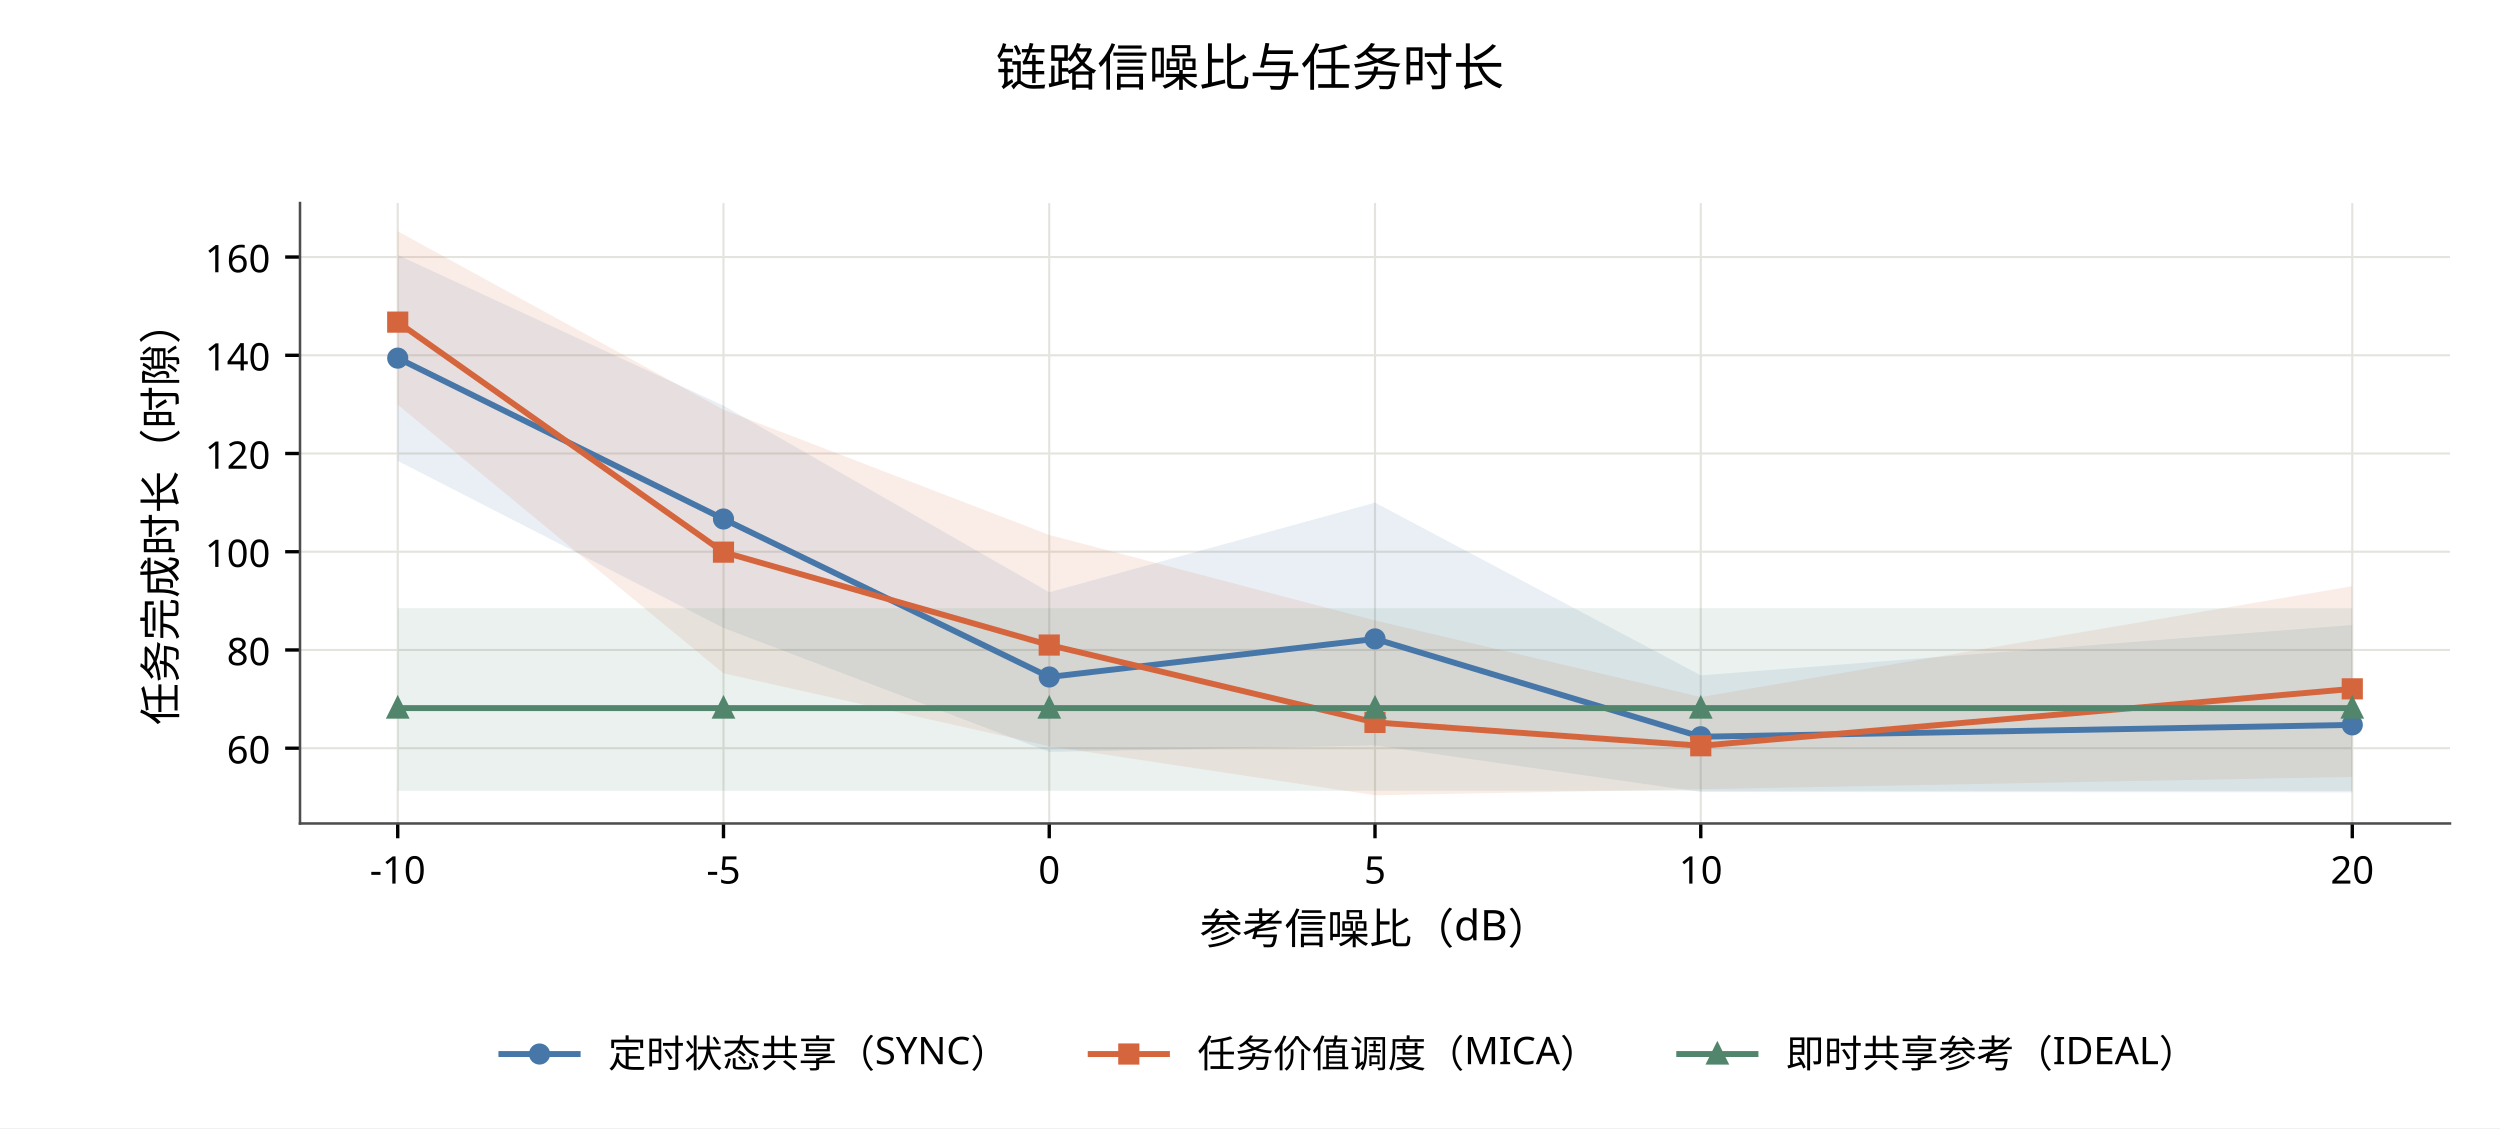
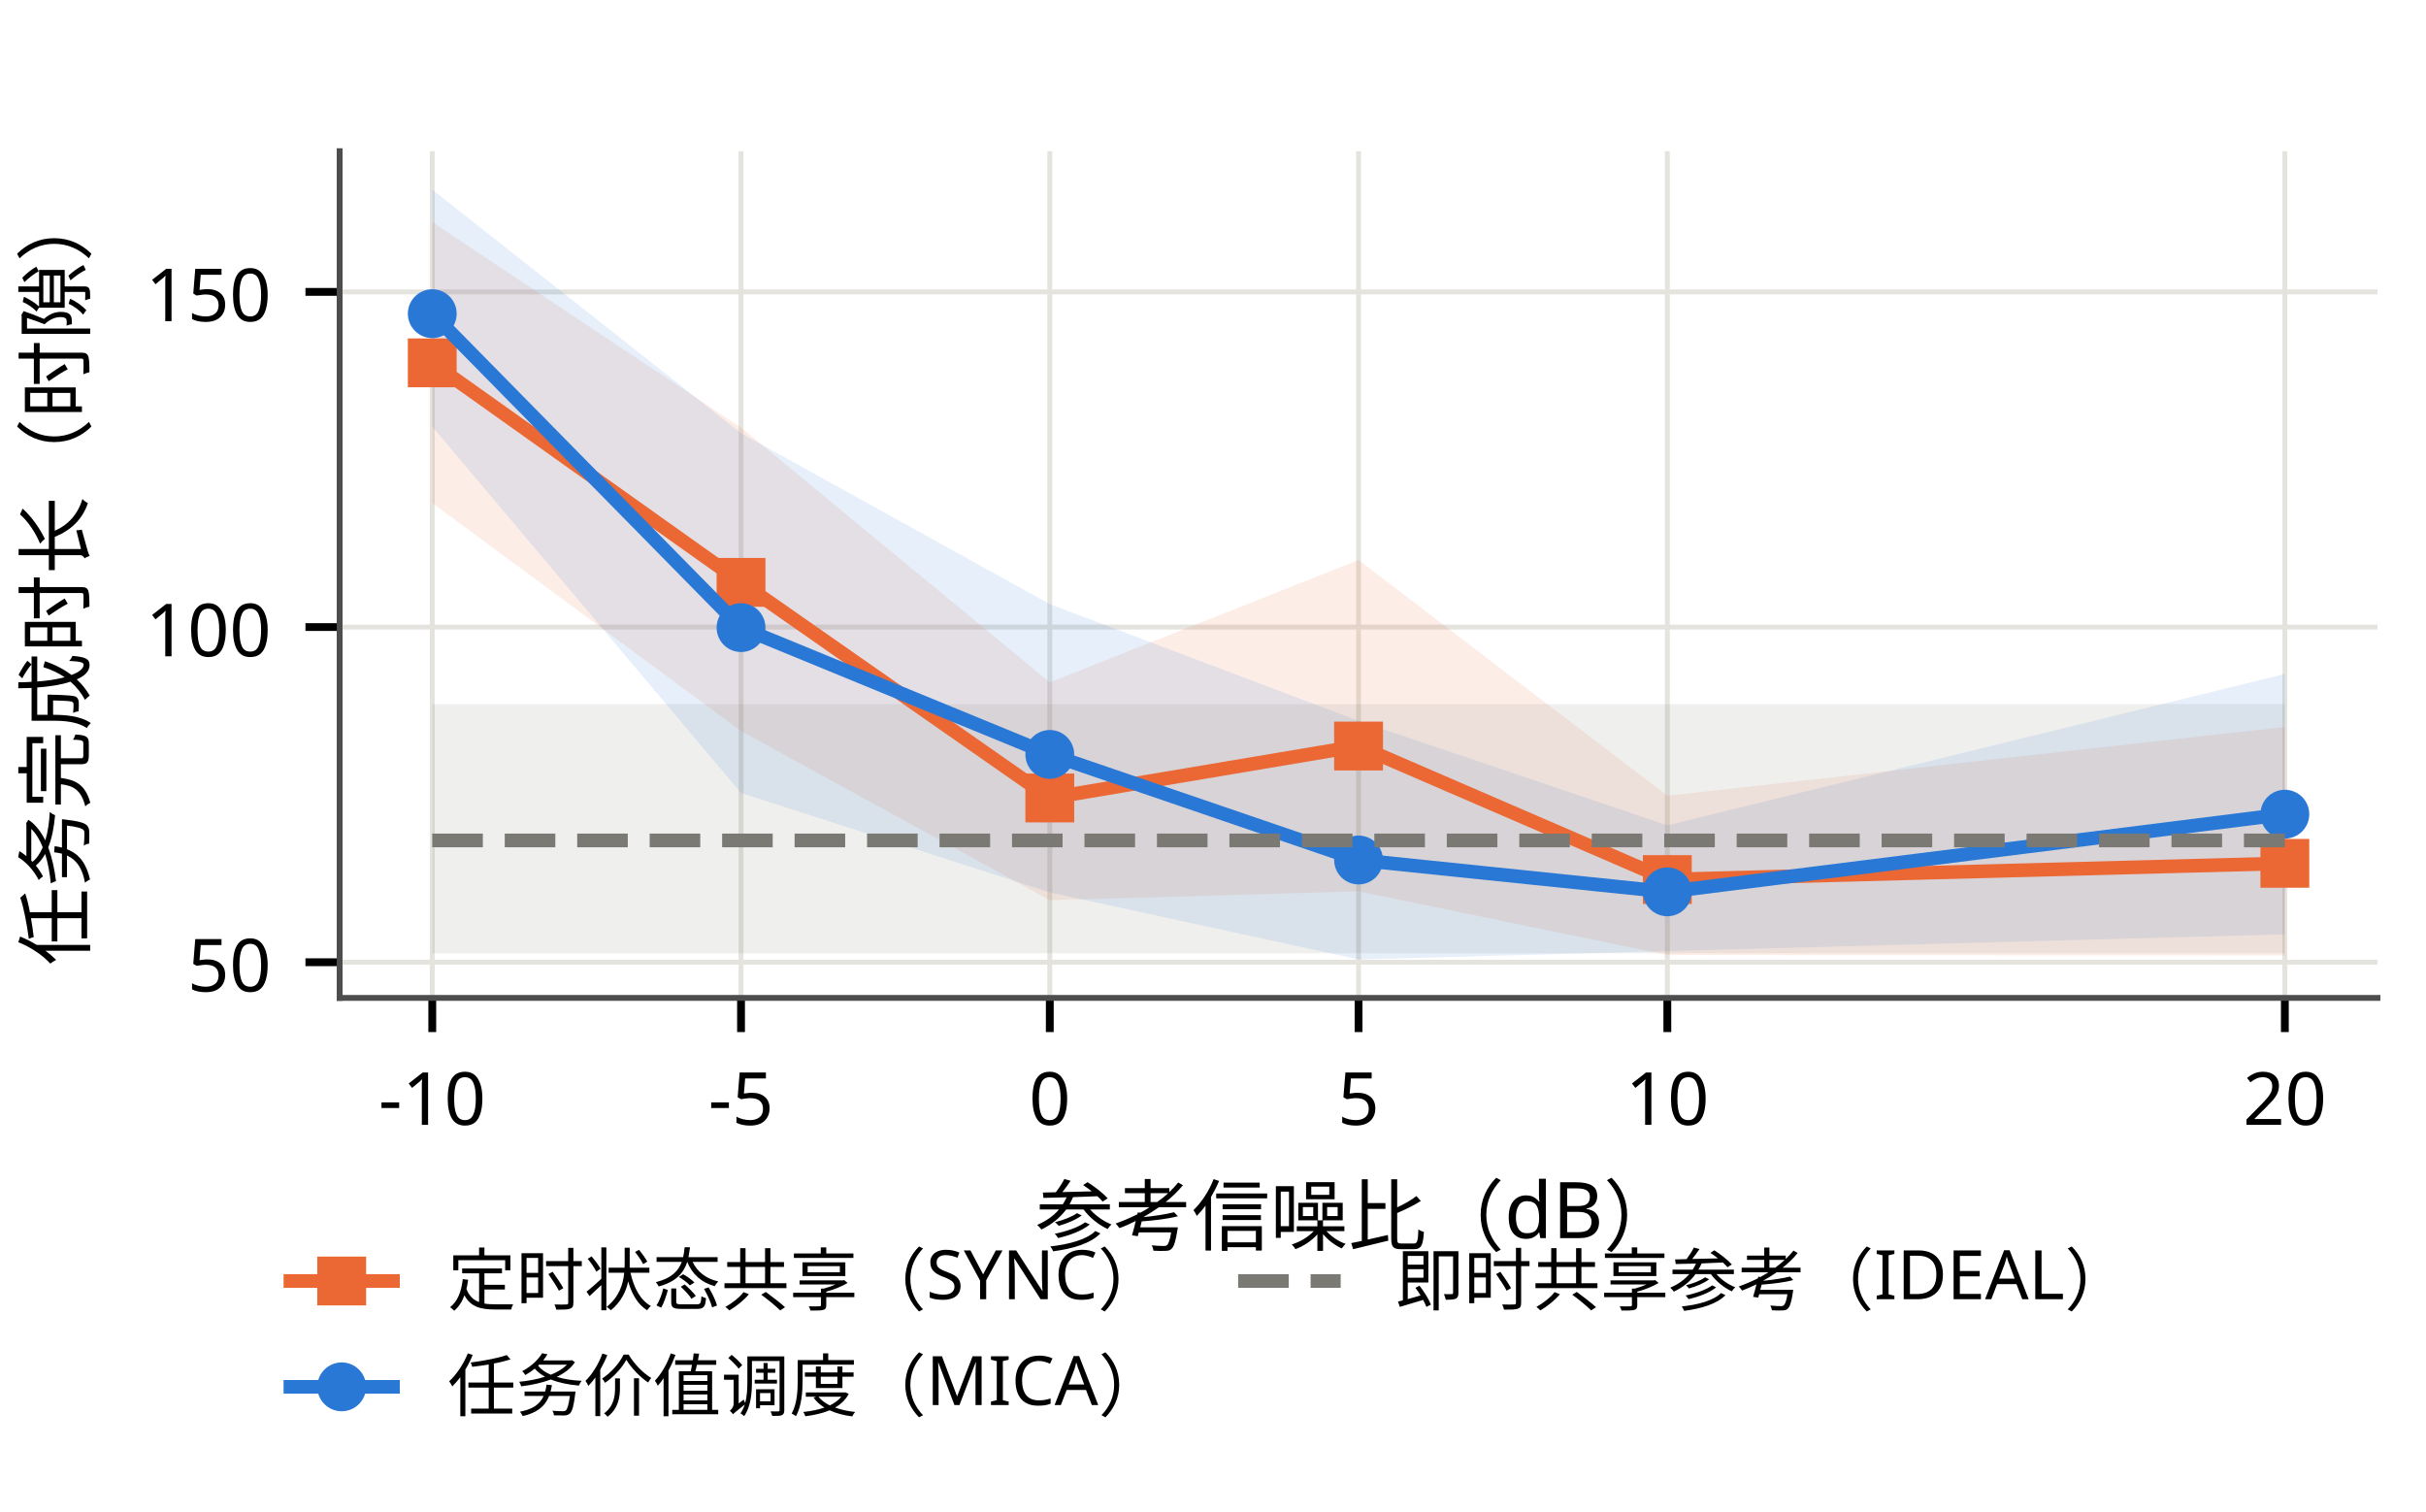
- <svg xmlns="http://www.w3.org/2000/svg" xmlns:xlink="http://www.w3.org/1999/xlink" width="590.4pt" height="266.4pt" viewBox="0 0 590.4 266.4" version="1.1">
+ <svg xmlns="http://www.w3.org/2000/svg" xmlns:xlink="http://www.w3.org/1999/xlink" width="248.4pt" height="154.8pt" viewBox="0 0 248.4 154.8" version="1.1">
  <defs>
    <style type="text/css">*{stroke-linejoin: round; stroke-linecap: butt}</style>
  </defs>
  <g id="figure_1">
    <g id="patch_1">
-       <path d="M 0 266.4  L 590.4 266.4  L 590.4 0  L 0 0  z " style="fill: #ffffff" />
+       <path d="M 0 154.8  L 248.4 154.8  L 248.4 0  L 0 0  z " style="fill: #ffffff" />
    </g>
    <g id="axes_1">
      <g id="patch_2">
-         <path d="M 70.848 194.472  L 578.592 194.472  L 578.592 47.952  L 70.848 47.952  z " style="fill: #ffffff" />
+         <path d="M 34.776 102.168  L 243.432 102.168  L 243.432 15.48  L 34.776 15.48  z " style="fill: #ffffff" />
      </g>
      <g id="matplotlib.axis_1">
        <g id="xtick_1">
          <g id="line2d_1">
-             <path d="M 93.927 194.472  L 93.927 47.952  " clip-path="url(#p1f2cfde3a9)" style="fill: none; stroke: #e4e3de; stroke-width: 0.5; stroke-linecap: square" />
+             <path d="M 44.26 102.168  L 44.26 15.48  " clip-path="url(#pc9a905a83f)" style="fill: none; stroke: #e4e3de; stroke-width: 0.5; stroke-linecap: square" />
          </g>
          <g id="line2d_2">
            <defs>
-               <path id="m1c1beec221" d="M 0 0  L 0 3.5  " style="stroke: #000000; stroke-width: 0.8" />
+               <path id="mf60ae3c224" d="M 0 0  L 0 3.5  " style="stroke: #000000; stroke-width: 0.8" />
            </defs>
            <g>
-               <use xlink:href="#m1c1beec221" x="93.927" y="194.472" style="stroke: #000000; stroke-width: 0.8" />
+               <use xlink:href="#mf60ae3c224" x="44.26" y="102.168" style="stroke: #000000; stroke-width: 0.8" />
            </g>
          </g>
          <g id="text_1">
-             <text style="font-size: 9px; font-family: 'Microsoft YaHei', sans-serif; text-anchor: middle" x="93.927" y="208.666" transform="rotate(-0 93.92727 208.6664)">-10</text>
+             <text style="font-size: 7.5px; font-family: 'Microsoft YaHei', sans-serif; text-anchor: middle" x="44.26" y="115.163" transform="rotate(-0 44.26036 115.1633)">-10</text>
          </g>
        </g>
        <g id="xtick_2">
          <g id="line2d_3">
-             <path d="M 170.858 194.472  L 170.858 47.952  " clip-path="url(#p1f2cfde3a9)" style="fill: none; stroke: #e4e3de; stroke-width: 0.5; stroke-linecap: square" />
+             <path d="M 75.875 102.168  L 75.875 15.48  " clip-path="url(#pc9a905a83f)" style="fill: none; stroke: #e4e3de; stroke-width: 0.5; stroke-linecap: square" />
          </g>
          <g id="line2d_4">
            <g>
-               <use xlink:href="#m1c1beec221" x="170.858" y="194.472" style="stroke: #000000; stroke-width: 0.8" />
+               <use xlink:href="#mf60ae3c224" x="75.875" y="102.168" style="stroke: #000000; stroke-width: 0.8" />
            </g>
          </g>
          <g id="text_2">
-             <text style="font-size: 9px; font-family: 'Microsoft YaHei', sans-serif; text-anchor: middle" x="170.858" y="208.666" transform="rotate(-0 170.8582 208.6664)">-5</text>
+             <text style="font-size: 7.5px; font-family: 'Microsoft YaHei', sans-serif; text-anchor: middle" x="75.875" y="115.163" transform="rotate(-0 75.87491 115.1633)">-5</text>
          </g>
        </g>
        <g id="xtick_3">
          <g id="line2d_5">
-             <path d="M 247.789 194.472  L 247.789 47.952  " clip-path="url(#p1f2cfde3a9)" style="fill: none; stroke: #e4e3de; stroke-width: 0.5; stroke-linecap: square" />
+             <path d="M 107.489 102.168  L 107.489 15.48  " clip-path="url(#pc9a905a83f)" style="fill: none; stroke: #e4e3de; stroke-width: 0.5; stroke-linecap: square" />
          </g>
          <g id="line2d_6">
            <g>
-               <use xlink:href="#m1c1beec221" x="247.789" y="194.472" style="stroke: #000000; stroke-width: 0.8" />
+               <use xlink:href="#mf60ae3c224" x="107.489" y="102.168" style="stroke: #000000; stroke-width: 0.8" />
            </g>
          </g>
          <g id="text_3">
-             <text style="font-size: 9px; font-family: 'Microsoft YaHei', sans-serif; text-anchor: middle" x="247.789" y="208.666" transform="rotate(-0 247.7891 208.6664)">0</text>
+             <text style="font-size: 7.5px; font-family: 'Microsoft YaHei', sans-serif; text-anchor: middle" x="107.489" y="115.163" transform="rotate(-0 107.4895 115.1633)">0</text>
          </g>
        </g>
        <g id="xtick_4">
          <g id="line2d_7">
-             <path d="M 324.72 194.472  L 324.72 47.952  " clip-path="url(#p1f2cfde3a9)" style="fill: none; stroke: #e4e3de; stroke-width: 0.5; stroke-linecap: square" />
+             <path d="M 139.104 102.168  L 139.104 15.48  " clip-path="url(#pc9a905a83f)" style="fill: none; stroke: #e4e3de; stroke-width: 0.5; stroke-linecap: square" />
          </g>
          <g id="line2d_8">
            <g>
-               <use xlink:href="#m1c1beec221" x="324.72" y="194.472" style="stroke: #000000; stroke-width: 0.8" />
+               <use xlink:href="#mf60ae3c224" x="139.104" y="102.168" style="stroke: #000000; stroke-width: 0.8" />
            </g>
          </g>
          <g id="text_4">
-             <text style="font-size: 9px; font-family: 'Microsoft YaHei', sans-serif; text-anchor: middle" x="324.72" y="208.666" transform="rotate(-0 324.72 208.6664)">5</text>
+             <text style="font-size: 7.5px; font-family: 'Microsoft YaHei', sans-serif; text-anchor: middle" x="139.104" y="115.163" transform="rotate(-0 139.104 115.1633)">5</text>
          </g>
        </g>
        <g id="xtick_5">
          <g id="line2d_9">
-             <path d="M 401.651 194.472  L 401.651 47.952  " clip-path="url(#p1f2cfde3a9)" style="fill: none; stroke: #e4e3de; stroke-width: 0.5; stroke-linecap: square" />
+             <path d="M 170.719 102.168  L 170.719 15.48  " clip-path="url(#pc9a905a83f)" style="fill: none; stroke: #e4e3de; stroke-width: 0.5; stroke-linecap: square" />
          </g>
          <g id="line2d_10">
            <g>
-               <use xlink:href="#m1c1beec221" x="401.651" y="194.472" style="stroke: #000000; stroke-width: 0.8" />
+               <use xlink:href="#mf60ae3c224" x="170.719" y="102.168" style="stroke: #000000; stroke-width: 0.8" />
            </g>
          </g>
          <g id="text_5">
-             <text style="font-size: 9px; font-family: 'Microsoft YaHei', sans-serif; text-anchor: middle" x="401.651" y="208.666" transform="rotate(-0 401.6509 208.6664)">10</text>
+             <text style="font-size: 7.5px; font-family: 'Microsoft YaHei', sans-serif; text-anchor: middle" x="170.719" y="115.163" transform="rotate(-0 170.7185 115.1633)">10</text>
          </g>
        </g>
        <g id="xtick_6">
          <g id="line2d_11">
-             <path d="M 555.513 194.472  L 555.513 47.952  " clip-path="url(#p1f2cfde3a9)" style="fill: none; stroke: #e4e3de; stroke-width: 0.5; stroke-linecap: square" />
+             <path d="M 233.948 102.168  L 233.948 15.48  " clip-path="url(#pc9a905a83f)" style="fill: none; stroke: #e4e3de; stroke-width: 0.5; stroke-linecap: square" />
          </g>
          <g id="line2d_12">
            <g>
-               <use xlink:href="#m1c1beec221" x="555.513" y="194.472" style="stroke: #000000; stroke-width: 0.8" />
+               <use xlink:href="#mf60ae3c224" x="233.948" y="102.168" style="stroke: #000000; stroke-width: 0.8" />
            </g>
          </g>
          <g id="text_6">
-             <text style="font-size: 9px; font-family: 'Microsoft YaHei', sans-serif; text-anchor: middle" x="555.513" y="208.666" transform="rotate(-0 555.5127 208.6664)">20</text>
+             <text style="font-size: 7.5px; font-family: 'Microsoft YaHei', sans-serif; text-anchor: middle" x="233.948" y="115.163" transform="rotate(-0 233.9476 115.1633)">20</text>
          </g>
        </g>
        <g id="text_7">
-           <text style="font-size: 10px; font-family: 'Microsoft YaHei', sans-serif; text-anchor: middle" x="324.72" y="222.897" transform="rotate(-0 324.72 222.8975)">参考信噪比（dB）</text>
+           <text style="font-size: 8px; font-family: 'Microsoft YaHei', sans-serif; text-anchor: middle" x="139.104" y="127.423" transform="rotate(-0 139.104 127.4228)">参考信噪比（dB）</text>
        </g>
      </g>
      <g id="matplotlib.axis_2">
        <g id="ytick_1">
          <g id="line2d_13">
-             <path d="M 70.848 176.696  L 578.592 176.696  " clip-path="url(#p1f2cfde3a9)" style="fill: none; stroke: #e4e3de; stroke-width: 0.5; stroke-linecap: square" />
+             <path d="M 34.776 98.514  L 243.432 98.514  " clip-path="url(#pc9a905a83f)" style="fill: none; stroke: #e4e3de; stroke-width: 0.5; stroke-linecap: square" />
          </g>
          <g id="line2d_14">
            <defs>
-               <path id="m96ed925b6b" d="M 0 0  L -3.5 0  " style="stroke: #000000; stroke-width: 0.8" />
+               <path id="m3d21337112" d="M 0 0  L -3.5 0  " style="stroke: #000000; stroke-width: 0.8" />
            </defs>
            <g>
-               <use xlink:href="#m96ed925b6b" x="70.848" y="176.696" style="stroke: #000000; stroke-width: 0.8" />
+               <use xlink:href="#m3d21337112" x="34.776" y="98.514" style="stroke: #000000; stroke-width: 0.8" />
            </g>
          </g>
          <g id="text_8">
-             <text style="font-size: 9px; font-family: 'Microsoft YaHei', sans-serif; text-anchor: end" x="63.848" y="180.293" transform="rotate(-0 63.848 180.2931)">60</text>
+             <text style="font-size: 7.5px; font-family: 'Microsoft YaHei', sans-serif; text-anchor: end" x="27.776" y="101.511" transform="rotate(-0 27.776 101.5112)">50</text>
          </g>
        </g>
        <g id="ytick_2">
          <g id="line2d_15">
-             <path d="M 70.848 153.497  L 578.592 153.497  " clip-path="url(#p1f2cfde3a9)" style="fill: none; stroke: #e4e3de; stroke-width: 0.5; stroke-linecap: square" />
+             <path d="M 34.776 64.2  L 243.432 64.2  " clip-path="url(#pc9a905a83f)" style="fill: none; stroke: #e4e3de; stroke-width: 0.5; stroke-linecap: square" />
          </g>
          <g id="line2d_16">
            <g>
-               <use xlink:href="#m96ed925b6b" x="70.848" y="153.497" style="stroke: #000000; stroke-width: 0.8" />
+               <use xlink:href="#m3d21337112" x="34.776" y="64.2" style="stroke: #000000; stroke-width: 0.8" />
            </g>
          </g>
          <g id="text_9">
-             <text style="font-size: 9px; font-family: 'Microsoft YaHei', sans-serif; text-anchor: end" x="63.848" y="157.094" transform="rotate(-0 63.848 157.0942)">80</text>
+             <text style="font-size: 7.5px; font-family: 'Microsoft YaHei', sans-serif; text-anchor: end" x="27.776" y="67.197" transform="rotate(-0 27.776 67.19748)">100</text>
          </g>
        </g>
        <g id="ytick_3">
          <g id="line2d_17">
-             <path d="M 70.848 130.298  L 578.592 130.298  " clip-path="url(#p1f2cfde3a9)" style="fill: none; stroke: #e4e3de; stroke-width: 0.5; stroke-linecap: square" />
+             <path d="M 34.776 29.886  L 243.432 29.886  " clip-path="url(#pc9a905a83f)" style="fill: none; stroke: #e4e3de; stroke-width: 0.5; stroke-linecap: square" />
          </g>
          <g id="line2d_18">
            <g>
-               <use xlink:href="#m96ed925b6b" x="70.848" y="130.298" style="stroke: #000000; stroke-width: 0.8" />
+               <use xlink:href="#m3d21337112" x="34.776" y="29.886" style="stroke: #000000; stroke-width: 0.8" />
            </g>
          </g>
          <g id="text_10">
-             <text style="font-size: 9px; font-family: 'Microsoft YaHei', sans-serif; text-anchor: end" x="63.848" y="133.895" transform="rotate(-0 63.848 133.8954)">100</text>
-           </g>
-         </g>
-         <g id="ytick_4">
-           <g id="line2d_19">
-             <path d="M 70.848 107.099  L 578.592 107.099  " clip-path="url(#p1f2cfde3a9)" style="fill: none; stroke: #e4e3de; stroke-width: 0.5; stroke-linecap: square" />
-           </g>
-           <g id="line2d_20">
-             <g>
-               <use xlink:href="#m96ed925b6b" x="70.848" y="107.099" style="stroke: #000000; stroke-width: 0.8" />
-             </g>
-           </g>
-           <g id="text_11">
-             <text style="font-size: 9px; font-family: 'Microsoft YaHei', sans-serif; text-anchor: end" x="63.848" y="110.697" transform="rotate(-0 63.848 110.6966)">120</text>
-           </g>
-         </g>
-         <g id="ytick_5">
-           <g id="line2d_21">
-             <path d="M 70.848 83.901  L 578.592 83.901  " clip-path="url(#p1f2cfde3a9)" style="fill: none; stroke: #e4e3de; stroke-width: 0.5; stroke-linecap: square" />
-           </g>
-           <g id="line2d_22">
-             <g>
-               <use xlink:href="#m96ed925b6b" x="70.848" y="83.901" style="stroke: #000000; stroke-width: 0.8" />
-             </g>
-           </g>
-           <g id="text_12">
-             <text style="font-size: 9px; font-family: 'Microsoft YaHei', sans-serif; text-anchor: end" x="63.848" y="87.498" transform="rotate(-0 63.848 87.49772)">140</text>
-           </g>
-         </g>
-         <g id="ytick_6">
-           <g id="line2d_23">
-             <path d="M 70.848 60.702  L 578.592 60.702  " clip-path="url(#p1f2cfde3a9)" style="fill: none; stroke: #e4e3de; stroke-width: 0.5; stroke-linecap: square" />
-           </g>
-           <g id="line2d_24">
-             <g>
-               <use xlink:href="#m96ed925b6b" x="70.848" y="60.702" style="stroke: #000000; stroke-width: 0.8" />
-             </g>
-           </g>
-           <g id="text_13">
-             <text style="font-size: 9px; font-family: 'Microsoft YaHei', sans-serif; text-anchor: end" x="63.848" y="64.299" transform="rotate(-0 63.848 64.29888)">160</text>
-           </g>
-         </g>
-         <g id="text_14">
-           <text style="font-size: 10px; font-family: 'Microsoft YaHei', sans-serif; text-anchor: middle" x="41.529" y="121.212" transform="rotate(-90 41.52909 121.212)">任务完成时长（时隙）</text>
+             <text style="font-size: 7.5px; font-family: 'Microsoft YaHei', sans-serif; text-anchor: end" x="27.776" y="32.884" transform="rotate(-0 27.776 32.88372)">150</text>
+           </g>
+         </g>
+         <g id="text_11">
+           <text style="font-size: 8px; font-family: 'Microsoft YaHei', sans-serif; text-anchor: middle" x="8.593" y="58.824" transform="rotate(-90 8.593109 58.824)">任务完成时长（时隙）</text>
        </g>
      </g>
      <g id="FillBetweenPolyCollection_1">
        <defs>
-           <path id="m6bc80b7dee" d="M 93.927 -206.182  L 93.927 -157.558  L 170.858 -118.123  L 247.789 -88.834  L 324.72 -90.381  L 401.651 -79.361  L 555.513 -79.265  L 555.513 -118.802  L 555.513 -118.802  L 401.651 -106.91  L 324.72 -147.701  L 247.789 -126.532  L 170.858 -170.61  L 93.927 -206.182  z " />
-         </defs>
-         <g clip-path="url(#p1f2cfde3a9)">
-           <use xlink:href="#m6bc80b7dee" x="0" y="266.4" style="fill: #4776a8; fill-opacity: 0.12" />
+           <path id="mbb6c3dbbe0" d="M 44.26 -132.063  L 44.26 -103.295  L 75.875 -79.963  L 107.489 -62.634  L 139.104 -63.549  L 170.719 -57.03  L 233.948 -56.973  L 233.948 -80.365  L 233.948 -80.365  L 170.719 -73.329  L 139.104 -97.463  L 107.489 -84.938  L 75.875 -111.017  L 44.26 -132.063  z " />
+         </defs>
+         <g clip-path="url(#pc9a905a83f)">
+           <use xlink:href="#mbb6c3dbbe0" x="0" y="154.8" style="fill: #eb6834; fill-opacity: 0.12" />
        </g>
      </g>
      <g id="FillBetweenPolyCollection_2">
        <defs>
-           <path id="madef466895" d="M 93.927 -211.788  L 93.927 -170.803  L 170.858 -107.393  L 247.789 -90.187  L 324.72 -78.588  L 401.651 -80.038  L 555.513 -82.938  L 555.513 -127.982  L 555.513 -127.982  L 401.651 -101.787  L 324.72 -119.863  L 247.789 -140.067  L 170.858 -169.648  L 93.927 -211.788  z " />
-         </defs>
-         <g clip-path="url(#p1f2cfde3a9)">
-           <use xlink:href="#madef466895" x="0" y="266.4" style="fill: #d5653c; fill-opacity: 0.12" />
+           <path id="m3571c4721f" d="M 44.26 -135.38  L 44.26 -111.131  L 75.875 -73.615  L 107.489 -63.435  L 139.104 -56.572  L 170.719 -57.43  L 233.948 -59.146  L 233.948 -85.796  L 233.948 -85.796  L 170.719 -70.298  L 139.104 -80.992  L 107.489 -92.946  L 75.875 -110.448  L 44.26 -135.38  z " />
+         </defs>
+         <g clip-path="url(#pc9a905a83f)">
+           <use xlink:href="#m3571c4721f" x="0" y="154.8" style="fill: #2a78d6; fill-opacity: 0.12" />
        </g>
      </g>
      <g id="FillBetweenPolyCollection_3">
        <defs>
-           <path id="m76d44d2706" d="M 93.927 -122.765  L 93.927 -79.651  L 170.858 -79.651  L 247.789 -79.651  L 324.72 -79.651  L 401.651 -79.651  L 555.513 -79.651  L 555.513 -122.765  L 555.513 -122.765  L 401.651 -122.765  L 324.72 -122.765  L 247.789 -122.765  L 170.858 -122.765  L 93.927 -122.765  z " />
-         </defs>
-         <g clip-path="url(#p1f2cfde3a9)">
-           <use xlink:href="#m76d44d2706" x="0" y="266.4" style="fill: #51866c; fill-opacity: 0.12" />
-         </g>
-       </g>
-       <g id="line2d_25">
-         <path d="M 93.927 84.577  L 170.858 122.565  L 247.789 159.877  L 324.72 150.887  L 401.651 173.989  L 555.513 171.186  " clip-path="url(#p1f2cfde3a9)" style="fill: none; stroke: #4776a8; stroke-width: 1.4; stroke-linecap: square" />
-         <defs>
-           <path id="mec473f0ce3" d="M 0 2  C 0.53 2 1.039 1.789 1.414 1.414  C 1.789 1.039 2 0.53 2 0  C 2 -0.53 1.789 -1.039 1.414 -1.414  C 1.039 -1.789 0.53 -2 0 -2  C -0.53 -2 -1.039 -1.789 -1.414 -1.414  C -1.789 -1.039 -2 -0.53 -2 0  C -2 0.53 -1.789 1.039 -1.414 1.414  C -1.039 1.789 -0.53 2 0 2  z " style="stroke: #4776a8" />
-         </defs>
-         <g clip-path="url(#p1f2cfde3a9)">
-           <use xlink:href="#mec473f0ce3" x="93.927" y="84.577" style="fill: #4776a8; stroke: #4776a8" />
-           <use xlink:href="#mec473f0ce3" x="170.858" y="122.565" style="fill: #4776a8; stroke: #4776a8" />
-           <use xlink:href="#mec473f0ce3" x="247.789" y="159.877" style="fill: #4776a8; stroke: #4776a8" />
-           <use xlink:href="#mec473f0ce3" x="324.72" y="150.887" style="fill: #4776a8; stroke: #4776a8" />
-           <use xlink:href="#mec473f0ce3" x="401.651" y="173.989" style="fill: #4776a8; stroke: #4776a8" />
-           <use xlink:href="#mec473f0ce3" x="555.513" y="171.186" style="fill: #4776a8; stroke: #4776a8" />
-         </g>
-       </g>
-       <g id="line2d_26">
-         <path d="M 93.927 76.071  L 170.858 130.395  L 247.789 152.337  L 324.72 170.606  L 401.651 176.116  L 555.513 162.68  " clip-path="url(#p1f2cfde3a9)" style="fill: none; stroke: #d5653c; stroke-width: 1.4; stroke-linecap: square" />
-         <defs>
-           <path id="m0beca1a333" d="M -2 2  L 2 2  L 2 -2  L -2 -2  z " style="stroke: #d5653c; stroke-linejoin: miter" />
-         </defs>
-         <g clip-path="url(#p1f2cfde3a9)">
-           <use xlink:href="#m0beca1a333" x="93.927" y="76.071" style="fill: #d5653c; stroke: #d5653c; stroke-linejoin: miter" />
-           <use xlink:href="#m0beca1a333" x="170.858" y="130.395" style="fill: #d5653c; stroke: #d5653c; stroke-linejoin: miter" />
-           <use xlink:href="#m0beca1a333" x="247.789" y="152.337" style="fill: #d5653c; stroke: #d5653c; stroke-linejoin: miter" />
-           <use xlink:href="#m0beca1a333" x="324.72" y="170.606" style="fill: #d5653c; stroke: #d5653c; stroke-linejoin: miter" />
-           <use xlink:href="#m0beca1a333" x="401.651" y="176.116" style="fill: #d5653c; stroke: #d5653c; stroke-linejoin: miter" />
-           <use xlink:href="#m0beca1a333" x="555.513" y="162.68" style="fill: #d5653c; stroke: #d5653c; stroke-linejoin: miter" />
-         </g>
-       </g>
-       <g id="line2d_27">
-         <path d="M 93.927 167.223  L 170.858 167.223  L 247.789 167.223  L 324.72 167.223  L 401.651 167.223  L 555.513 167.223  " clip-path="url(#p1f2cfde3a9)" style="fill: none; stroke: #51866c; stroke-width: 1.4; stroke-linecap: square" />
-         <defs>
-           <path id="m5831fd227d" d="M 0 -2  L -2 2  L 2 2  z " style="stroke: #51866c; stroke-linejoin: miter" />
-         </defs>
-         <g clip-path="url(#p1f2cfde3a9)">
-           <use xlink:href="#m5831fd227d" x="93.927" y="167.223" style="fill: #51866c; stroke: #51866c; stroke-linejoin: miter" />
-           <use xlink:href="#m5831fd227d" x="170.858" y="167.223" style="fill: #51866c; stroke: #51866c; stroke-linejoin: miter" />
-           <use xlink:href="#m5831fd227d" x="247.789" y="167.223" style="fill: #51866c; stroke: #51866c; stroke-linejoin: miter" />
-           <use xlink:href="#m5831fd227d" x="324.72" y="167.223" style="fill: #51866c; stroke: #51866c; stroke-linejoin: miter" />
-           <use xlink:href="#m5831fd227d" x="401.651" y="167.223" style="fill: #51866c; stroke: #51866c; stroke-linejoin: miter" />
-           <use xlink:href="#m5831fd227d" x="555.513" y="167.223" style="fill: #51866c; stroke: #51866c; stroke-linejoin: miter" />
-         </g>
+           <path id="m56bf4b84b8" d="M 44.26 -82.709  L 44.26 -57.201  L 75.875 -57.201  L 107.489 -57.201  L 139.104 -57.201  L 170.719 -57.201  L 233.948 -57.201  L 233.948 -82.709  L 233.948 -82.709  L 170.719 -82.709  L 139.104 -82.709  L 107.489 -82.709  L 75.875 -82.709  L 44.26 -82.709  z " />
+         </defs>
+         <g clip-path="url(#pc9a905a83f)">
+           <use xlink:href="#m56bf4b84b8" x="0" y="154.8" style="fill: #7a7974; fill-opacity: 0.12" />
+         </g>
+       </g>
+       <g id="line2d_19">
+         <path d="M 44.26 37.149  L 75.875 59.625  L 107.489 81.7  L 139.104 76.381  L 170.719 90.05  L 233.948 88.391  " clip-path="url(#pc9a905a83f)" style="fill: none; stroke: #eb6834; stroke-width: 1.4; stroke-linecap: square" />
+         <defs>
+           <path id="m7151d2c616" d="M -2 2  L 2 2  L 2 -2  L -2 -2  z " style="stroke: #eb6834; stroke-linejoin: miter" />
+         </defs>
+         <g clip-path="url(#pc9a905a83f)">
+           <use xlink:href="#m7151d2c616" x="44.26" y="37.149" style="fill: #eb6834; stroke: #eb6834; stroke-linejoin: miter" />
+           <use xlink:href="#m7151d2c616" x="75.875" y="59.625" style="fill: #eb6834; stroke: #eb6834; stroke-linejoin: miter" />
+           <use xlink:href="#m7151d2c616" x="107.489" y="81.7" style="fill: #eb6834; stroke: #eb6834; stroke-linejoin: miter" />
+           <use xlink:href="#m7151d2c616" x="139.104" y="76.381" style="fill: #eb6834; stroke: #eb6834; stroke-linejoin: miter" />
+           <use xlink:href="#m7151d2c616" x="170.719" y="90.05" style="fill: #eb6834; stroke: #eb6834; stroke-linejoin: miter" />
+           <use xlink:href="#m7151d2c616" x="233.948" y="88.391" style="fill: #eb6834; stroke: #eb6834; stroke-linejoin: miter" />
+         </g>
+       </g>
+       <g id="line2d_20">
+         <path d="M 44.26 32.116  L 75.875 64.257  L 107.489 77.239  L 139.104 88.048  L 170.719 91.308  L 233.948 83.358  " clip-path="url(#pc9a905a83f)" style="fill: none; stroke: #2a78d6; stroke-width: 1.4; stroke-linecap: square" />
+         <defs>
+           <path id="m623a06b68b" d="M 0 2  C 0.53 2 1.039 1.789 1.414 1.414  C 1.789 1.039 2 0.53 2 0  C 2 -0.53 1.789 -1.039 1.414 -1.414  C 1.039 -1.789 0.53 -2 0 -2  C -0.53 -2 -1.039 -1.789 -1.414 -1.414  C -1.789 -1.039 -2 -0.53 -2 0  C -2 0.53 -1.789 1.039 -1.414 1.414  C -1.039 1.789 -0.53 2 0 2  z " style="stroke: #2a78d6" />
+         </defs>
+         <g clip-path="url(#pc9a905a83f)">
+           <use xlink:href="#m623a06b68b" x="44.26" y="32.116" style="fill: #2a78d6; stroke: #2a78d6" />
+           <use xlink:href="#m623a06b68b" x="75.875" y="64.257" style="fill: #2a78d6; stroke: #2a78d6" />
+           <use xlink:href="#m623a06b68b" x="107.489" y="77.239" style="fill: #2a78d6; stroke: #2a78d6" />
+           <use xlink:href="#m623a06b68b" x="139.104" y="88.048" style="fill: #2a78d6; stroke: #2a78d6" />
+           <use xlink:href="#m623a06b68b" x="170.719" y="91.308" style="fill: #2a78d6; stroke: #2a78d6" />
+           <use xlink:href="#m623a06b68b" x="233.948" y="83.358" style="fill: #2a78d6; stroke: #2a78d6" />
+         </g>
+       </g>
+       <g id="line2d_21">
+         <path d="M 44.26 86.046  L 75.875 86.046  L 107.489 86.046  L 139.104 86.046  L 170.719 86.046  L 233.948 86.046  " clip-path="url(#pc9a905a83f)" style="fill: none; stroke-dasharray: 5.18,2.24; stroke-dashoffset: 0; stroke: #7a7974; stroke-width: 1.4" />
      </g>
      <g id="patch_3">
-         <path d="M 70.848 194.472  L 70.848 47.952  " style="fill: none; stroke: #4d4d4d; stroke-width: 0.6; stroke-linejoin: miter; stroke-linecap: square" />
+         <path d="M 34.776 102.168  L 34.776 15.48  " style="fill: none; stroke: #4d4d4d; stroke-width: 0.6; stroke-linejoin: miter; stroke-linecap: square" />
      </g>
      <g id="patch_4">
-         <path d="M 70.848 194.472  L 578.592 194.472  " style="fill: none; stroke: #4d4d4d; stroke-width: 0.6; stroke-linejoin: miter; stroke-linecap: square" />
-       </g>
-     </g>
-     <g id="text_15">
-       <text style="font-size: 12px; font-family: 'Microsoft YaHei', sans-serif; text-anchor: middle" x="295.2" y="20.248" transform="rotate(-0 295.2 20.2485)">链路信噪比与任务时长</text>
+         <path d="M 34.776 102.168  L 243.432 102.168  " style="fill: none; stroke: #4d4d4d; stroke-width: 0.6; stroke-linejoin: miter; stroke-linecap: square" />
+       </g>
    </g>
    <g id="legend_1">
-       <g id="line2d_28">
-         <path d="M 118.416 248.917  L 127.416 248.917  L 136.416 248.917  " style="fill: none; stroke: #4776a8; stroke-width: 1.4; stroke-linecap: square" />
+       <g id="line2d_22">
+         <path d="M 29.736 131.152  L 34.986 131.152  L 40.236 131.152  " style="fill: none; stroke: #eb6834; stroke-width: 1.4; stroke-linecap: square" />
        <g>
-           <use xlink:href="#mec473f0ce3" x="127.416" y="248.917" style="fill: #4776a8; stroke: #4776a8" />
-         </g>
-       </g>
-       <g id="text_16">
-         <text style="font-size: 9px; font-family: 'Microsoft YaHei', sans-serif; text-anchor: start" x="143.616" y="252.067" transform="rotate(-0 143.6162 252.0667)">定时状态共享（SYNC）</text>
-       </g>
-       <g id="line2d_29">
-         <path d="M 257.58 248.917  L 266.58 248.917  L 275.58 248.917  " style="fill: none; stroke: #d5653c; stroke-width: 1.4; stroke-linecap: square" />
+           <use xlink:href="#m7151d2c616" x="34.986" y="131.152" style="fill: #eb6834; stroke: #eb6834; stroke-linejoin: miter" />
+         </g>
+       </g>
+       <g id="text_12">
+         <text style="font-size: 7px; font-family: 'Microsoft YaHei', sans-serif; text-anchor: start" x="45.836" y="133.602" transform="rotate(-0 45.83555 133.6021)">定时状态共享（SYNC）</text>
+       </g>
+       <g id="line2d_23">
+         <path d="M 29.736 141.988  L 34.986 141.988  L 40.236 141.988  " style="fill: none; stroke: #2a78d6; stroke-width: 1.4; stroke-linecap: square" />
        <g>
-           <use xlink:href="#m0beca1a333" x="266.58" y="248.917" style="fill: #d5653c; stroke: #d5653c; stroke-linejoin: miter" />
-         </g>
-       </g>
-       <g id="text_17">
-         <text style="font-size: 9px; font-family: 'Microsoft YaHei', sans-serif; text-anchor: start" x="282.78" y="252.067" transform="rotate(-0 282.7801 252.0667)">任务价值调度（MICA）</text>
-       </g>
-       <g id="line2d_30">
-         <path d="M 396.571 248.917  L 405.571 248.917  L 414.571 248.917  " style="fill: none; stroke: #51866c; stroke-width: 1.4; stroke-linecap: square" />
-         <g>
-           <use xlink:href="#m5831fd227d" x="405.571" y="248.917" style="fill: #51866c; stroke: #51866c; stroke-linejoin: miter" />
-         </g>
-       </g>
-       <g id="text_18">
-         <text style="font-size: 9px; font-family: 'Microsoft YaHei', sans-serif; text-anchor: start" x="421.771" y="252.067" transform="rotate(-0 421.7711 252.0667)">即时共享参考（IDEAL）</text>
+           <use xlink:href="#m623a06b68b" x="34.986" y="141.988" style="fill: #2a78d6; stroke: #2a78d6" />
+         </g>
+       </g>
+       <g id="text_13">
+         <text style="font-size: 7px; font-family: 'Microsoft YaHei', sans-serif; text-anchor: start" x="45.836" y="144.438" transform="rotate(-0 45.83555 144.4378)">任务价值调度（MICA）</text>
+       </g>
+       <g id="line2d_24">
+         <path d="M 126.774 131.152  L 132.024 131.152  L 137.274 131.152  " style="fill: none; stroke-dasharray: 5.18,2.24; stroke-dashoffset: 0; stroke: #7a7974; stroke-width: 1.4" />
+       </g>
+       <g id="text_14">
+         <text style="font-size: 7px; font-family: 'Microsoft YaHei', sans-serif; text-anchor: start" x="142.874" y="133.602" transform="rotate(-0 142.8741 133.6021)">即时共享参考（IDEAL）</text>
      </g>
    </g>
  </g>
  <defs>
-     <clipPath id="p1f2cfde3a9">
-       <rect x="70.848" y="47.952" width="507.744" height="146.52" />
+     <clipPath id="pc9a905a83f">
+       <rect x="34.776" y="15.48" width="208.656" height="86.688" />
    </clipPath>
  </defs>
</svg>
